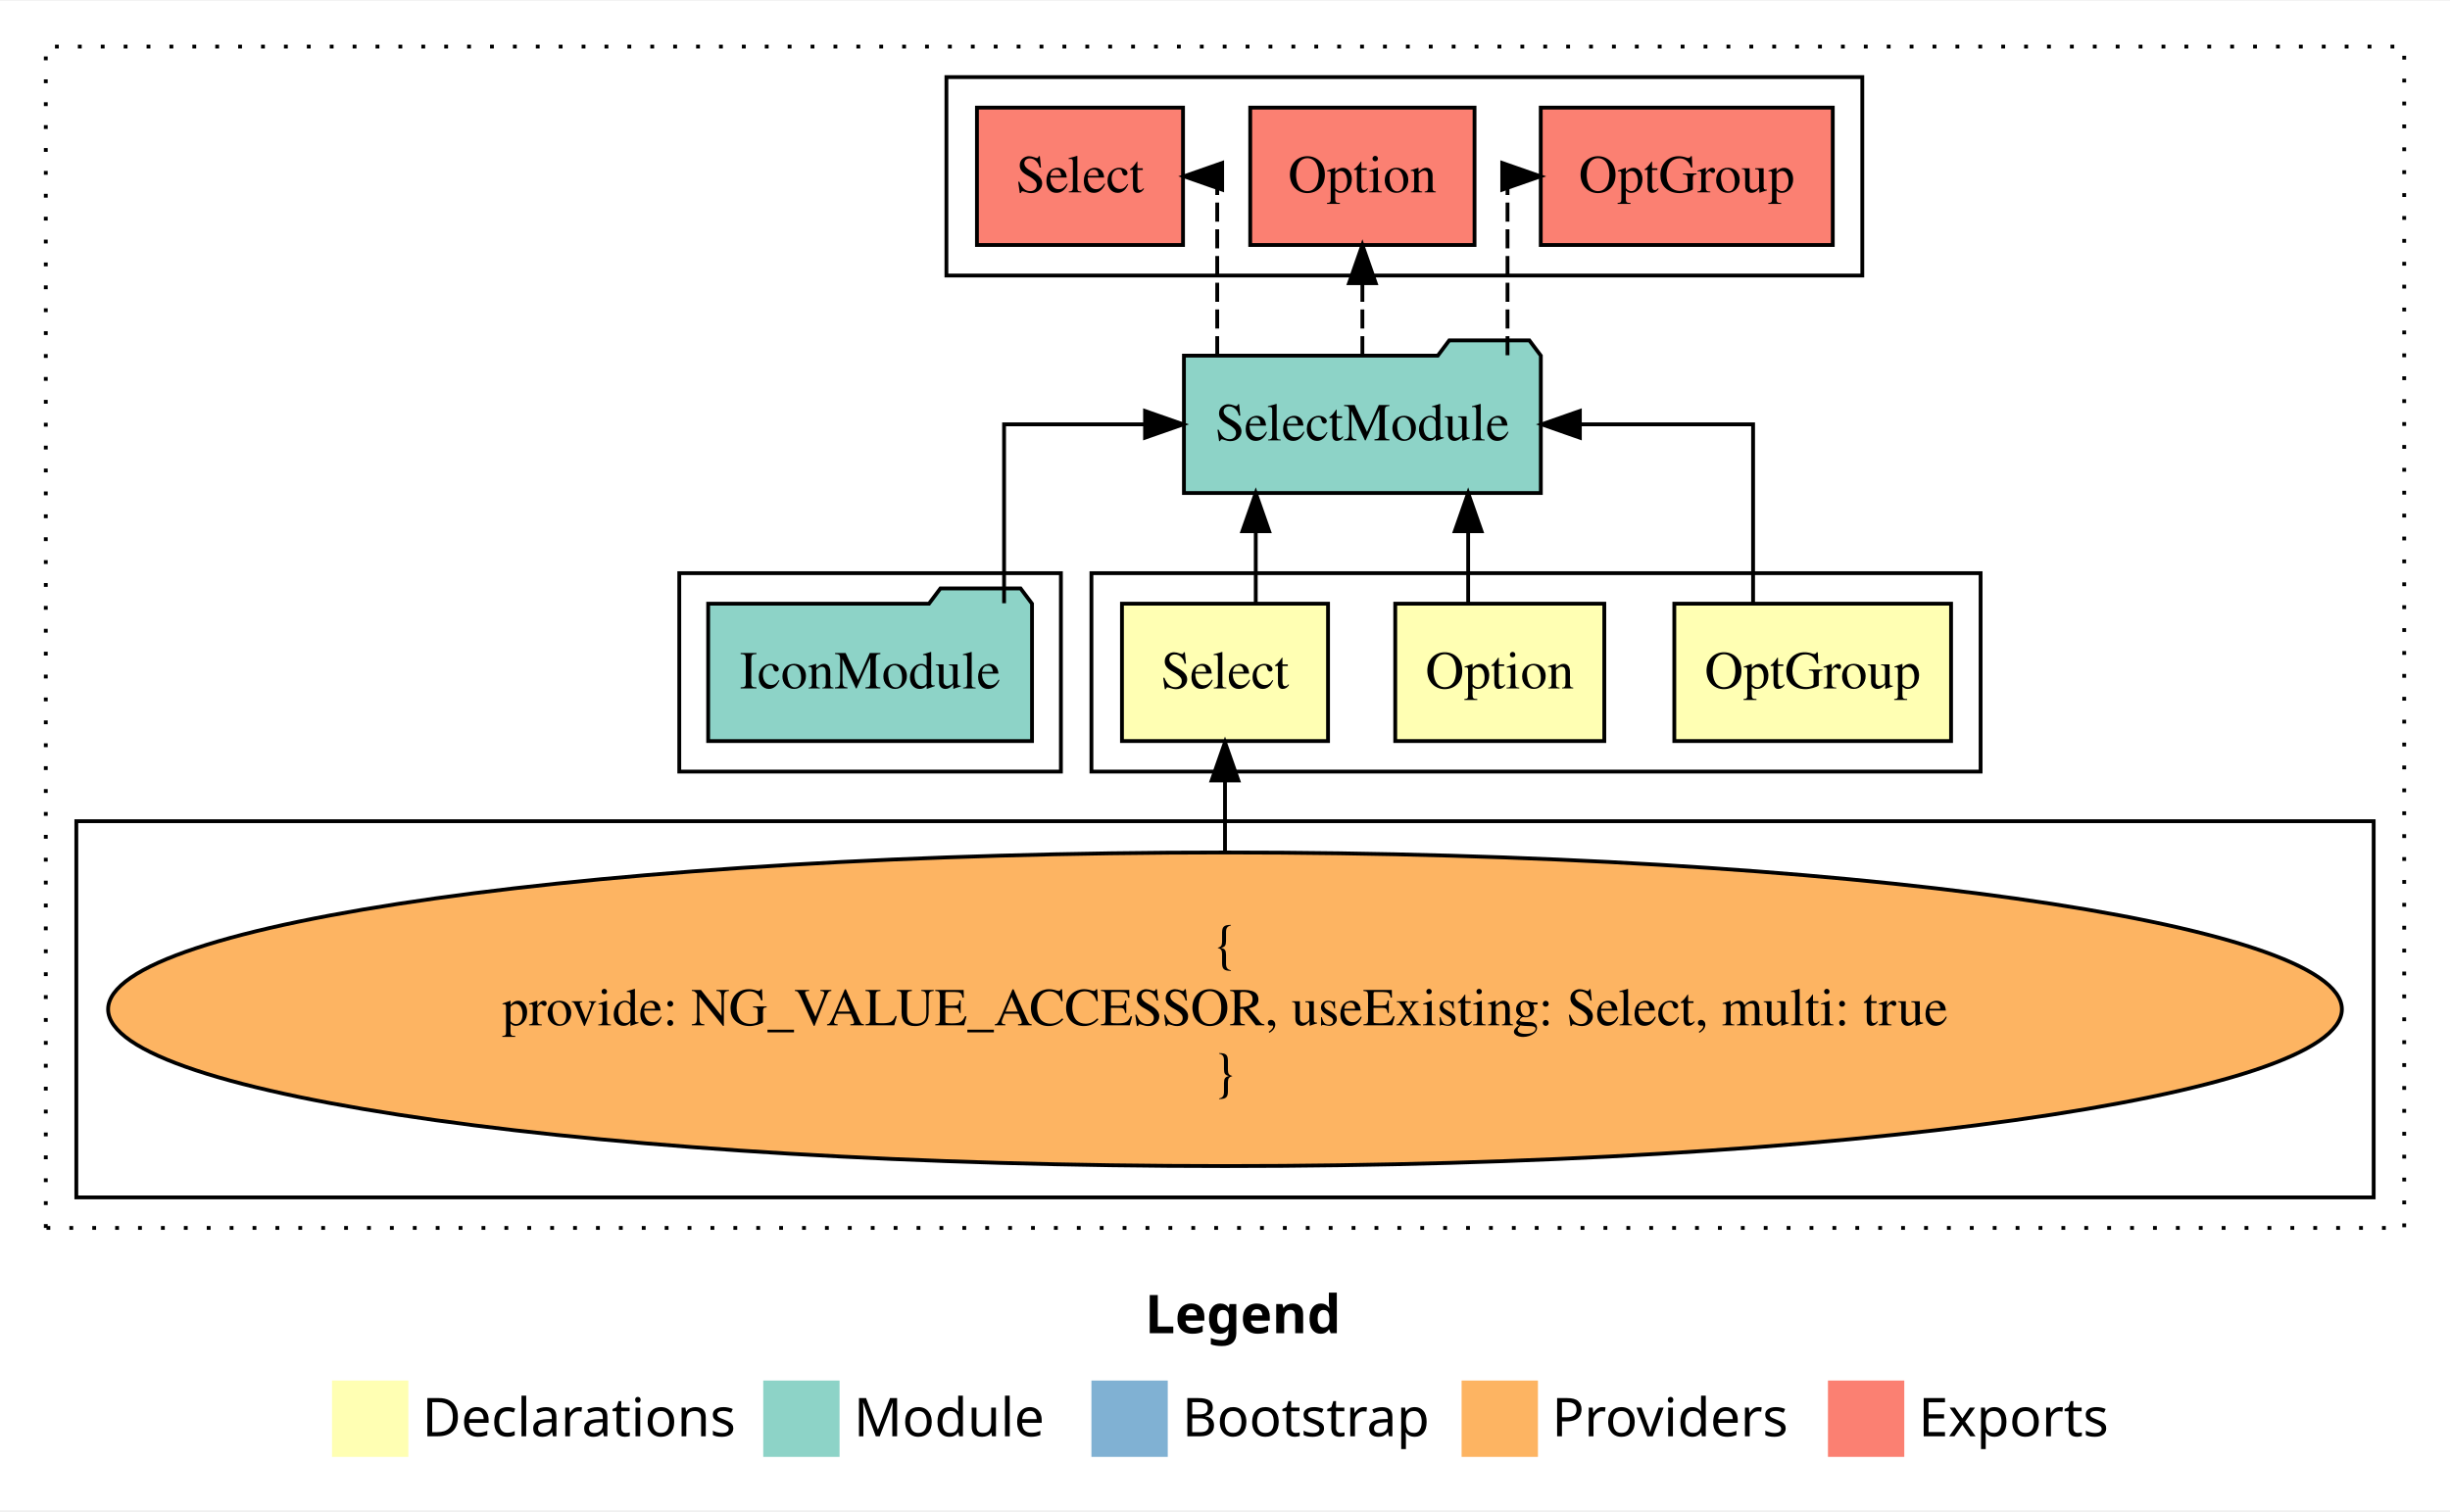
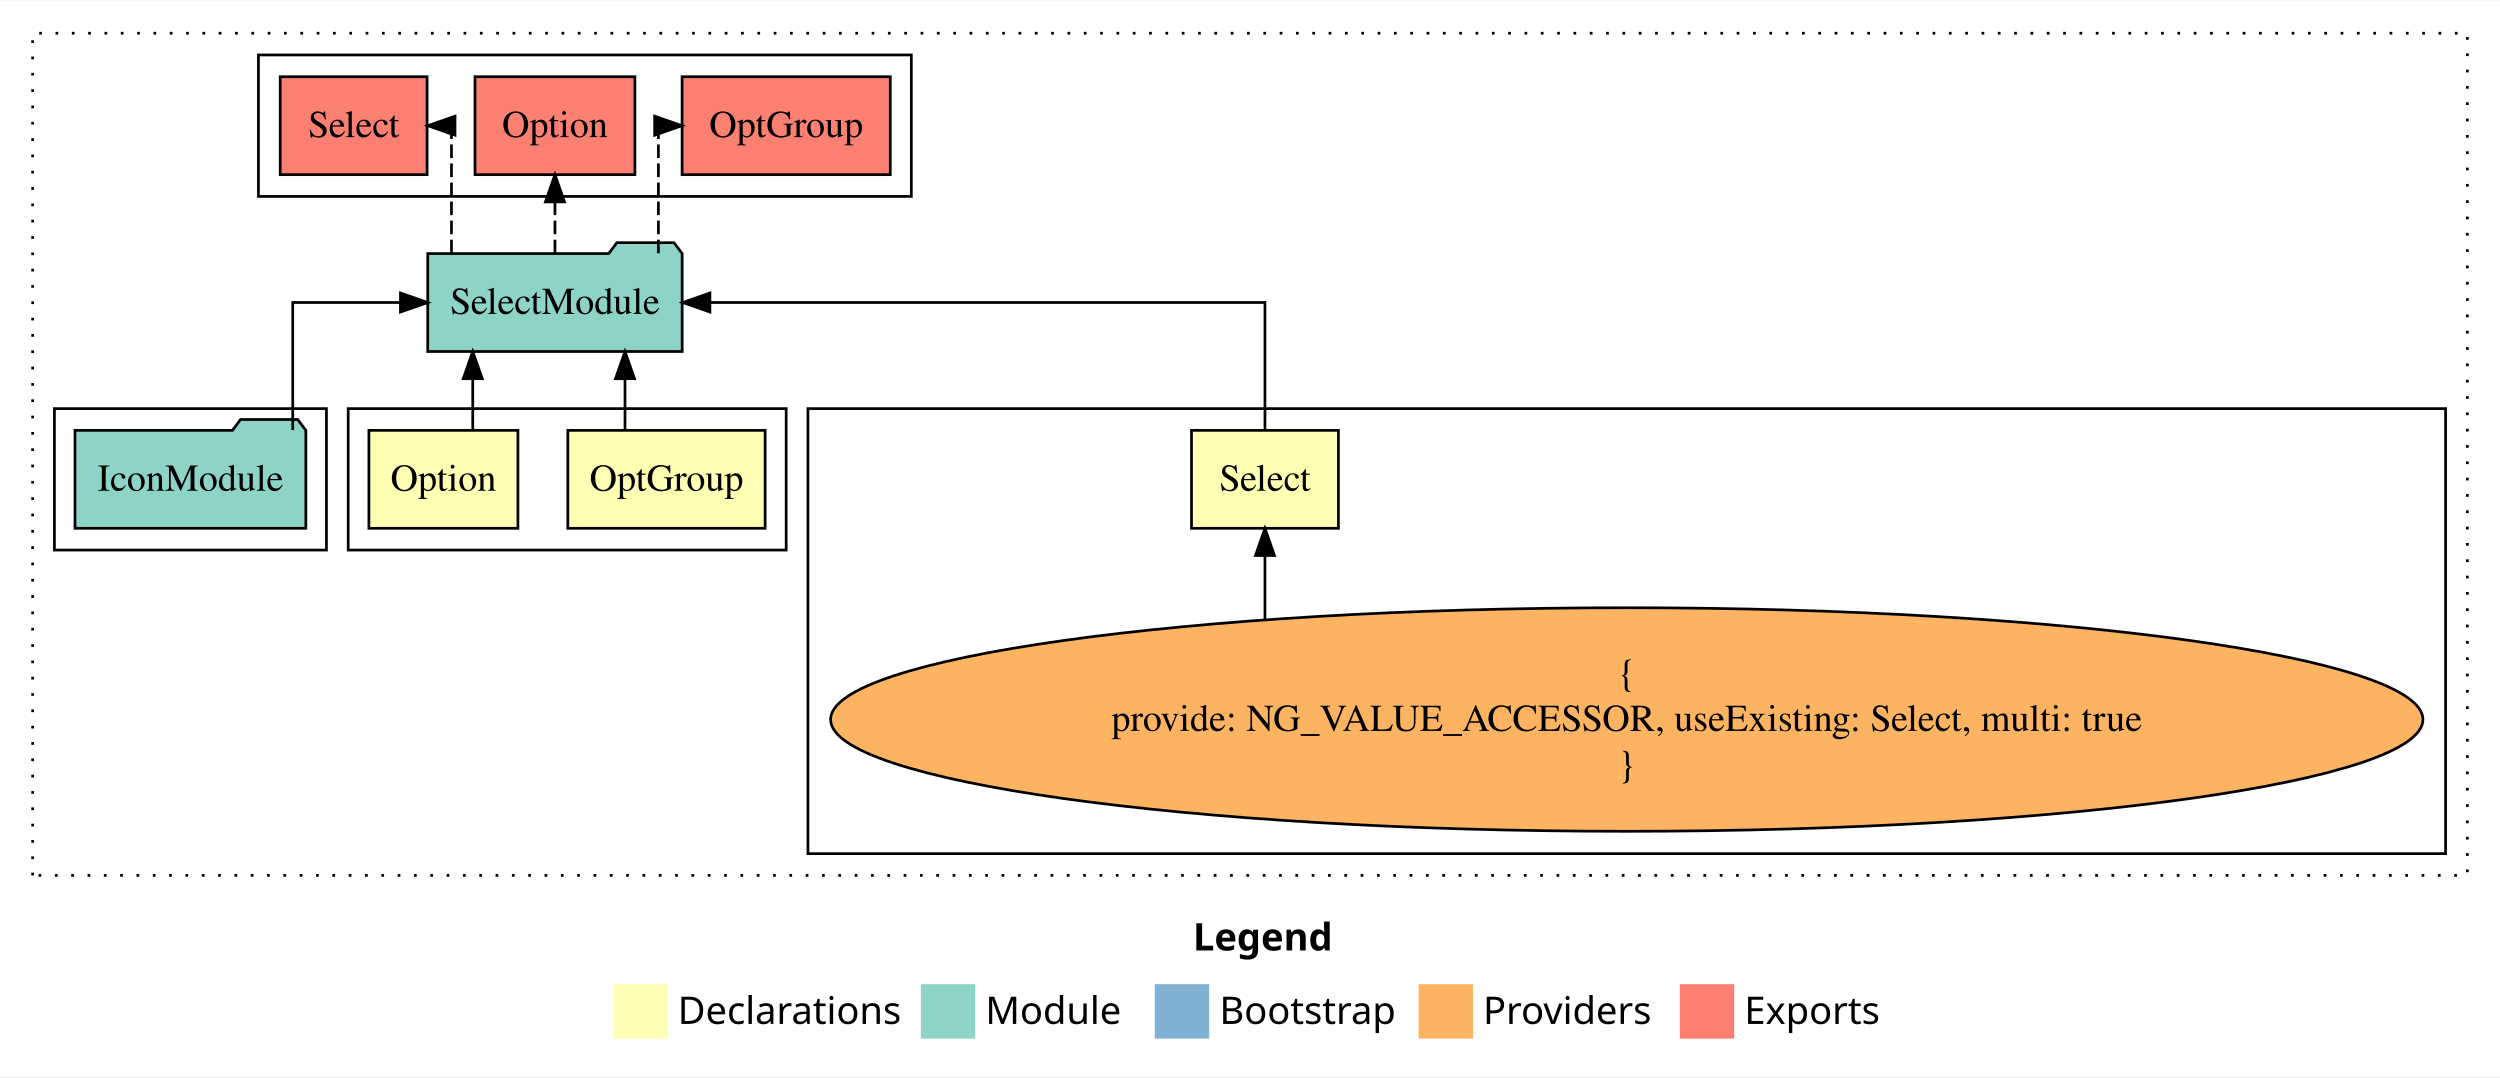
- <svg xmlns="http://www.w3.org/2000/svg" width="642pt" height="396pt" viewBox="0.00 0.00 642.00 395.59">
+ <svg xmlns="http://www.w3.org/2000/svg" width="919pt" height="396pt" viewBox="0.00 0.00 919.00 395.59">
  <g id="graph0" class="graph" transform="scale(1 1) rotate(0) translate(4 391.59)">
-     <polygon fill="white" stroke="transparent" points="-4,4 -4,-391.59 638,-391.59 638,4 -4,4" />
-     <text text-anchor="start" x="296.01" y="-42.4" font-family="Times-12" font-weight="bold" font-size="14.00">Legend</text>
-     <polygon fill="#ffffb3" stroke="transparent" points="83,-10 83,-30 103,-30 103,-10 83,-10" />
-     <text text-anchor="start" x="106.63" y="-15.4" font-family="Times-12" font-size="14.00">  Declarations</text>
-     <polygon fill="#8dd3c7" stroke="transparent" points="196,-10 196,-30 216,-30 216,-10 196,-10" />
-     <text text-anchor="start" x="219.73" y="-15.4" font-family="Times-12" font-size="14.00">  Module</text>
-     <polygon fill="#80b1d3" stroke="transparent" points="282,-10 282,-30 302,-30 302,-10 282,-10" />
-     <text text-anchor="start" x="305.78" y="-15.4" font-family="Times-12" font-size="14.00">  Bootstrap</text>
-     <polygon fill="#fdb462" stroke="transparent" points="379,-10 379,-30 399,-30 399,-10 379,-10" />
-     <text text-anchor="start" x="402.67" y="-15.4" font-family="Times-12" font-size="14.00">  Providers</text>
-     <polygon fill="#fb8072" stroke="transparent" points="475,-10 475,-30 495,-30 495,-10 475,-10" />
-     <text text-anchor="start" x="498.73" y="-15.4" font-family="Times-12" font-size="14.00">  Exports</text>
+     <polygon fill="white" stroke="transparent" points="-4,4 -4,-391.59 915,-391.59 915,4 -4,4" />
+     <text text-anchor="start" x="434.51" y="-42.4" font-family="Times-12" font-weight="bold" font-size="14.00">Legend</text>
+     <polygon fill="#ffffb3" stroke="transparent" points="221.5,-10 221.5,-30 241.5,-30 241.5,-10 221.5,-10" />
+     <text text-anchor="start" x="245.13" y="-15.4" font-family="Times-12" font-size="14.00">  Declarations</text>
+     <polygon fill="#8dd3c7" stroke="transparent" points="334.5,-10 334.5,-30 354.5,-30 354.5,-10 334.5,-10" />
+     <text text-anchor="start" x="358.23" y="-15.4" font-family="Times-12" font-size="14.00">  Module</text>
+     <polygon fill="#80b1d3" stroke="transparent" points="420.5,-10 420.5,-30 440.5,-30 440.5,-10 420.5,-10" />
+     <text text-anchor="start" x="444.28" y="-15.4" font-family="Times-12" font-size="14.00">  Bootstrap</text>
+     <polygon fill="#fdb462" stroke="transparent" points="517.5,-10 517.5,-30 537.5,-30 537.5,-10 517.5,-10" />
+     <text text-anchor="start" x="541.17" y="-15.4" font-family="Times-12" font-size="14.00">  Providers</text>
+     <polygon fill="#fb8072" stroke="transparent" points="613.5,-10 613.5,-30 633.5,-30 633.5,-10 613.5,-10" />
+     <text text-anchor="start" x="637.23" y="-15.4" font-family="Times-12" font-size="14.00">  Exports</text>
    <g id="clust1" class="cluster">
-       <polygon fill="none" stroke="black" stroke-dasharray="1,5" points="8,-70 8,-379.59 626,-379.59 626,-70 8,-70" />
+       <polygon fill="none" stroke="black" stroke-dasharray="1,5" points="8,-70 8,-379.59 903,-379.59 903,-70 8,-70" />
+     </g>
+     <g id="clust5" class="cluster">
+       <polygon fill="none" stroke="black" points="293,-78 293,-241.59 895,-241.59 895,-78 293,-78" />
    </g>
    <g id="clust2" class="cluster">
-       <polygon fill="none" stroke="black" points="282,-189.59 282,-241.59 515,-241.59 515,-189.59 282,-189.59" />
-     </g>
-     <g id="clust5" class="cluster">
-       <polygon fill="none" stroke="black" points="16,-78 16,-176.59 618,-176.59 618,-78 16,-78" />
+       <polygon fill="none" stroke="black" points="124,-189.59 124,-241.59 285,-241.59 285,-189.59 124,-189.59" />
    </g>
    <g id="clust7" class="cluster">
-       <polygon fill="none" stroke="black" points="244,-319.59 244,-371.59 484,-371.59 484,-319.59 244,-319.59" />
+       <polygon fill="none" stroke="black" points="91,-319.59 91,-371.59 331,-371.59 331,-319.59 91,-319.59" />
    </g>
    <g id="clust6" class="cluster">
-       <polygon fill="none" stroke="black" points="174,-189.59 174,-241.59 274,-241.59 274,-189.59 174,-189.59" />
+       <polygon fill="none" stroke="black" points="16,-189.59 16,-241.59 116,-241.59 116,-189.59 16,-189.59" />
    </g>
    <g id="node1" class="node">
-       <polygon fill="#ffffb3" stroke="black" points="507.26,-233.59 434.74,-233.59 434.74,-197.59 507.26,-197.59 507.26,-233.59" />
-       <text text-anchor="middle" x="471" y="-211.39" font-family="Times,serif" font-size="14.00">OptGroup</text>
+       <polygon fill="#ffffb3" stroke="black" points="277.26,-233.59 204.74,-233.59 204.74,-197.59 277.26,-197.59 277.26,-233.59" />
+       <text text-anchor="middle" x="241" y="-211.39" font-family="Times,serif" font-size="14.00">OptGroup</text>
    </g>
    <g id="node4" class="node">
-       <polygon fill="#8dd3c7" stroke="black" points="399.76,-298.59 396.76,-302.59 375.76,-302.59 372.76,-298.59 306.24,-298.59 306.24,-262.59 399.76,-262.59 399.76,-298.59" />
-       <text text-anchor="middle" x="353" y="-276.39" font-family="Times,serif" font-size="14.00">SelectModule</text>
+       <polygon fill="#8dd3c7" stroke="black" points="246.76,-298.59 243.76,-302.59 222.76,-302.59 219.76,-298.59 153.24,-298.59 153.24,-262.59 246.76,-262.59 246.76,-298.59" />
+       <text text-anchor="middle" x="200" y="-276.39" font-family="Times,serif" font-size="14.00">SelectModule</text>
    </g>
    <g id="edge1" class="edge">
-       <path fill="none" stroke="black" d="M455.38,-233.7C455.38,-252.93 455.38,-280.59 455.38,-280.59 455.38,-280.59 409.99,-280.59 409.99,-280.59" />
-       <polygon fill="black" stroke="black" points="409.99,-277.09 399.99,-280.59 409.99,-284.09 409.99,-277.09" />
+       <path fill="none" stroke="black" d="M225.75,-233.7C225.75,-233.7 225.75,-252.58 225.75,-252.58" />
+       <polygon fill="black" stroke="black" points="222.25,-252.58 225.75,-262.58 229.25,-252.58 222.25,-252.58" />
    </g>
    <g id="node2" class="node">
-       <polygon fill="#ffffb3" stroke="black" points="416.39,-233.59 361.61,-233.59 361.61,-197.59 416.39,-197.59 416.39,-233.59" />
-       <text text-anchor="middle" x="389" y="-211.39" font-family="Times,serif" font-size="14.00">Option</text>
+       <polygon fill="#ffffb3" stroke="black" points="186.39,-233.59 131.61,-233.59 131.61,-197.59 186.39,-197.59 186.39,-233.59" />
+       <text text-anchor="middle" x="159" y="-211.39" font-family="Times,serif" font-size="14.00">Option</text>
    </g>
    <g id="edge2" class="edge">
-       <path fill="none" stroke="black" d="M380.72,-233.7C380.72,-233.7 380.72,-252.58 380.72,-252.58" />
-       <polygon fill="black" stroke="black" points="377.22,-252.58 380.72,-262.58 384.22,-252.58 377.22,-252.58" />
+       <path fill="none" stroke="black" d="M169.78,-233.7C169.78,-233.7 169.78,-252.58 169.78,-252.58" />
+       <polygon fill="black" stroke="black" points="166.28,-252.58 169.78,-262.58 173.28,-252.58 166.28,-252.58" />
    </g>
    <g id="node3" class="node">
-       <polygon fill="#ffffb3" stroke="black" points="344,-233.59 290,-233.59 290,-197.59 344,-197.59 344,-233.59" />
-       <text text-anchor="middle" x="317" y="-211.39" font-family="Times,serif" font-size="14.00">Select</text>
+       <polygon fill="#ffffb3" stroke="black" points="488,-233.59 434,-233.59 434,-197.59 488,-197.59 488,-233.59" />
+       <text text-anchor="middle" x="461" y="-211.39" font-family="Times,serif" font-size="14.00">Select</text>
    </g>
    <g id="edge3" class="edge">
-       <path fill="none" stroke="black" d="M325.06,-233.7C325.06,-233.7 325.06,-252.58 325.06,-252.58" />
-       <polygon fill="black" stroke="black" points="321.56,-252.58 325.06,-262.58 328.56,-252.58 321.56,-252.58" />
+       <path fill="none" stroke="black" d="M461,-233.7C461,-252.93 461,-280.59 461,-280.59 461,-280.59 256.96,-280.59 256.96,-280.59" />
+       <polygon fill="black" stroke="black" points="256.96,-277.09 246.96,-280.59 256.96,-284.09 256.96,-277.09" />
    </g>
    <g id="node7" class="node">
-       <polygon fill="#fb8072" stroke="black" points="476.26,-363.59 399.74,-363.59 399.74,-327.59 476.26,-327.59 476.26,-363.59" />
-       <text text-anchor="middle" x="438" y="-341.39" font-family="Times,serif" font-size="14.00">OptGroup </text>
+       <polygon fill="#fb8072" stroke="black" points="323.26,-363.59 246.74,-363.59 246.74,-327.59 323.26,-327.59 323.26,-363.59" />
+       <text text-anchor="middle" x="285" y="-341.39" font-family="Times,serif" font-size="14.00">OptGroup </text>
    </g>
    <g id="edge6" class="edge">
-       <path fill="none" stroke="black" stroke-dasharray="5,2" d="M391.03,-298.7C391.03,-317.93 391.03,-345.59 391.03,-345.59 391.03,-345.59 391.89,-345.59 391.89,-345.59" />
-       <polygon fill="black" stroke="black" points="389.65,-349.09 399.65,-345.59 389.65,-342.09 389.65,-349.09" />
+       <path fill="none" stroke="black" stroke-dasharray="5,2" d="M238.03,-298.7C238.03,-317.93 238.03,-345.59 238.03,-345.59 238.03,-345.59 238.89,-345.59 238.89,-345.59" />
+       <polygon fill="black" stroke="black" points="236.65,-349.09 246.65,-345.59 236.65,-342.09 236.65,-349.09" />
    </g>
    <g id="node8" class="node">
-       <polygon fill="#fb8072" stroke="black" points="382.39,-363.59 323.61,-363.59 323.61,-327.59 382.39,-327.59 382.39,-363.59" />
-       <text text-anchor="middle" x="353" y="-341.39" font-family="Times,serif" font-size="14.00">Option </text>
+       <polygon fill="#fb8072" stroke="black" points="229.39,-363.59 170.61,-363.59 170.61,-327.59 229.39,-327.59 229.39,-363.59" />
+       <text text-anchor="middle" x="200" y="-341.39" font-family="Times,serif" font-size="14.00">Option </text>
    </g>
    <g id="edge7" class="edge">
-       <path fill="none" stroke="black" stroke-dasharray="5,2" d="M353,-298.7C353,-298.7 353,-317.58 353,-317.58" />
-       <polygon fill="black" stroke="black" points="349.5,-317.58 353,-327.58 356.5,-317.58 349.5,-317.58" />
+       <path fill="none" stroke="black" stroke-dasharray="5,2" d="M200,-298.7C200,-298.7 200,-317.58 200,-317.58" />
+       <polygon fill="black" stroke="black" points="196.5,-317.58 200,-327.58 203.5,-317.58 196.5,-317.58" />
    </g>
    <g id="node9" class="node">
-       <polygon fill="#fb8072" stroke="black" points="306,-363.59 252,-363.59 252,-327.59 306,-327.59 306,-363.59" />
-       <text text-anchor="middle" x="279" y="-341.39" font-family="Times,serif" font-size="14.00">Select </text>
+       <polygon fill="#fb8072" stroke="black" points="153,-363.59 99,-363.59 99,-327.59 153,-327.59 153,-363.59" />
+       <text text-anchor="middle" x="126" y="-341.39" font-family="Times,serif" font-size="14.00">Select </text>
    </g>
    <g id="edge8" class="edge">
-       <path fill="none" stroke="black" stroke-dasharray="5,2" d="M314.96,-298.7C314.96,-317.93 314.96,-345.59 314.96,-345.59 314.96,-345.59 314.09,-345.59 314.09,-345.59" />
-       <polygon fill="black" stroke="black" points="316.26,-342.09 306.26,-345.59 316.26,-349.09 316.26,-342.09" />
+       <path fill="none" stroke="black" stroke-dasharray="5,2" d="M161.96,-298.7C161.96,-317.93 161.96,-345.59 161.96,-345.59 161.96,-345.59 161.09,-345.59 161.09,-345.59" />
+       <polygon fill="black" stroke="black" points="163.26,-342.09 153.26,-345.59 163.26,-349.09 163.26,-342.09" />
    </g>
    <g id="node5" class="node">
-       <ellipse fill="#fdb462" stroke="black" cx="317" cy="-127.3" rx="292.67" ry="41.09" />
-       <text text-anchor="middle" x="317" y="-139.9" font-family="Times,serif" font-size="14.00">{</text>
-       <text text-anchor="middle" x="317" y="-123.1" font-family="Times,serif" font-size="14.00">    provide: NG_VALUE_ACCESSOR, useExisting: Select, multi: true</text>
-       <text text-anchor="middle" x="317" y="-106.3" font-family="Times,serif" font-size="14.00">}</text>
+       <ellipse fill="#fdb462" stroke="black" cx="594" cy="-127.3" rx="292.67" ry="41.09" />
+       <text text-anchor="middle" x="594" y="-139.9" font-family="Times,serif" font-size="14.00">{</text>
+       <text text-anchor="middle" x="594" y="-123.1" font-family="Times,serif" font-size="14.00">    provide: NG_VALUE_ACCESSOR, useExisting: Select, multi: true</text>
+       <text text-anchor="middle" x="594" y="-106.3" font-family="Times,serif" font-size="14.00">}</text>
    </g>
    <g id="edge4" class="edge">
-       <path fill="none" stroke="black" d="M317,-168.6C317,-168.6 317,-187.26 317,-187.26" />
-       <polygon fill="black" stroke="black" points="313.5,-187.26 317,-197.26 320.5,-187.26 313.5,-187.26" />
+       <path fill="none" stroke="black" d="M461,-164.23C461,-164.23 461,-187.58 461,-187.58" />
+       <polygon fill="black" stroke="black" points="457.5,-187.58 461,-197.58 464.5,-187.58 457.5,-187.58" />
    </g>
    <g id="node6" class="node">
-       <polygon fill="#8dd3c7" stroke="black" points="266.43,-233.59 263.43,-237.59 242.43,-237.59 239.43,-233.59 181.57,-233.59 181.57,-197.59 266.43,-197.59 266.43,-233.59" />
-       <text text-anchor="middle" x="224" y="-211.39" font-family="Times,serif" font-size="14.00">IconModule</text>
+       <polygon fill="#8dd3c7" stroke="black" points="108.43,-233.59 105.43,-237.59 84.43,-237.59 81.43,-233.59 23.57,-233.59 23.57,-197.59 108.43,-197.59 108.43,-233.59" />
+       <text text-anchor="middle" x="66" y="-211.39" font-family="Times,serif" font-size="14.00">IconModule</text>
    </g>
    <g id="edge5" class="edge">
-       <path fill="none" stroke="black" d="M259.11,-233.7C259.11,-252.93 259.11,-280.59 259.11,-280.59 259.11,-280.59 296.05,-280.59 296.05,-280.59" />
-       <polygon fill="black" stroke="black" points="296.05,-284.09 306.05,-280.59 296.05,-277.09 296.05,-284.09" />
+       <path fill="none" stroke="black" d="M103.61,-233.7C103.61,-252.93 103.61,-280.59 103.61,-280.59 103.61,-280.59 143.21,-280.59 143.21,-280.59" />
+       <polygon fill="black" stroke="black" points="143.21,-284.09 153.21,-280.59 143.21,-277.09 143.21,-284.09" />
    </g>
  </g>
</svg>
